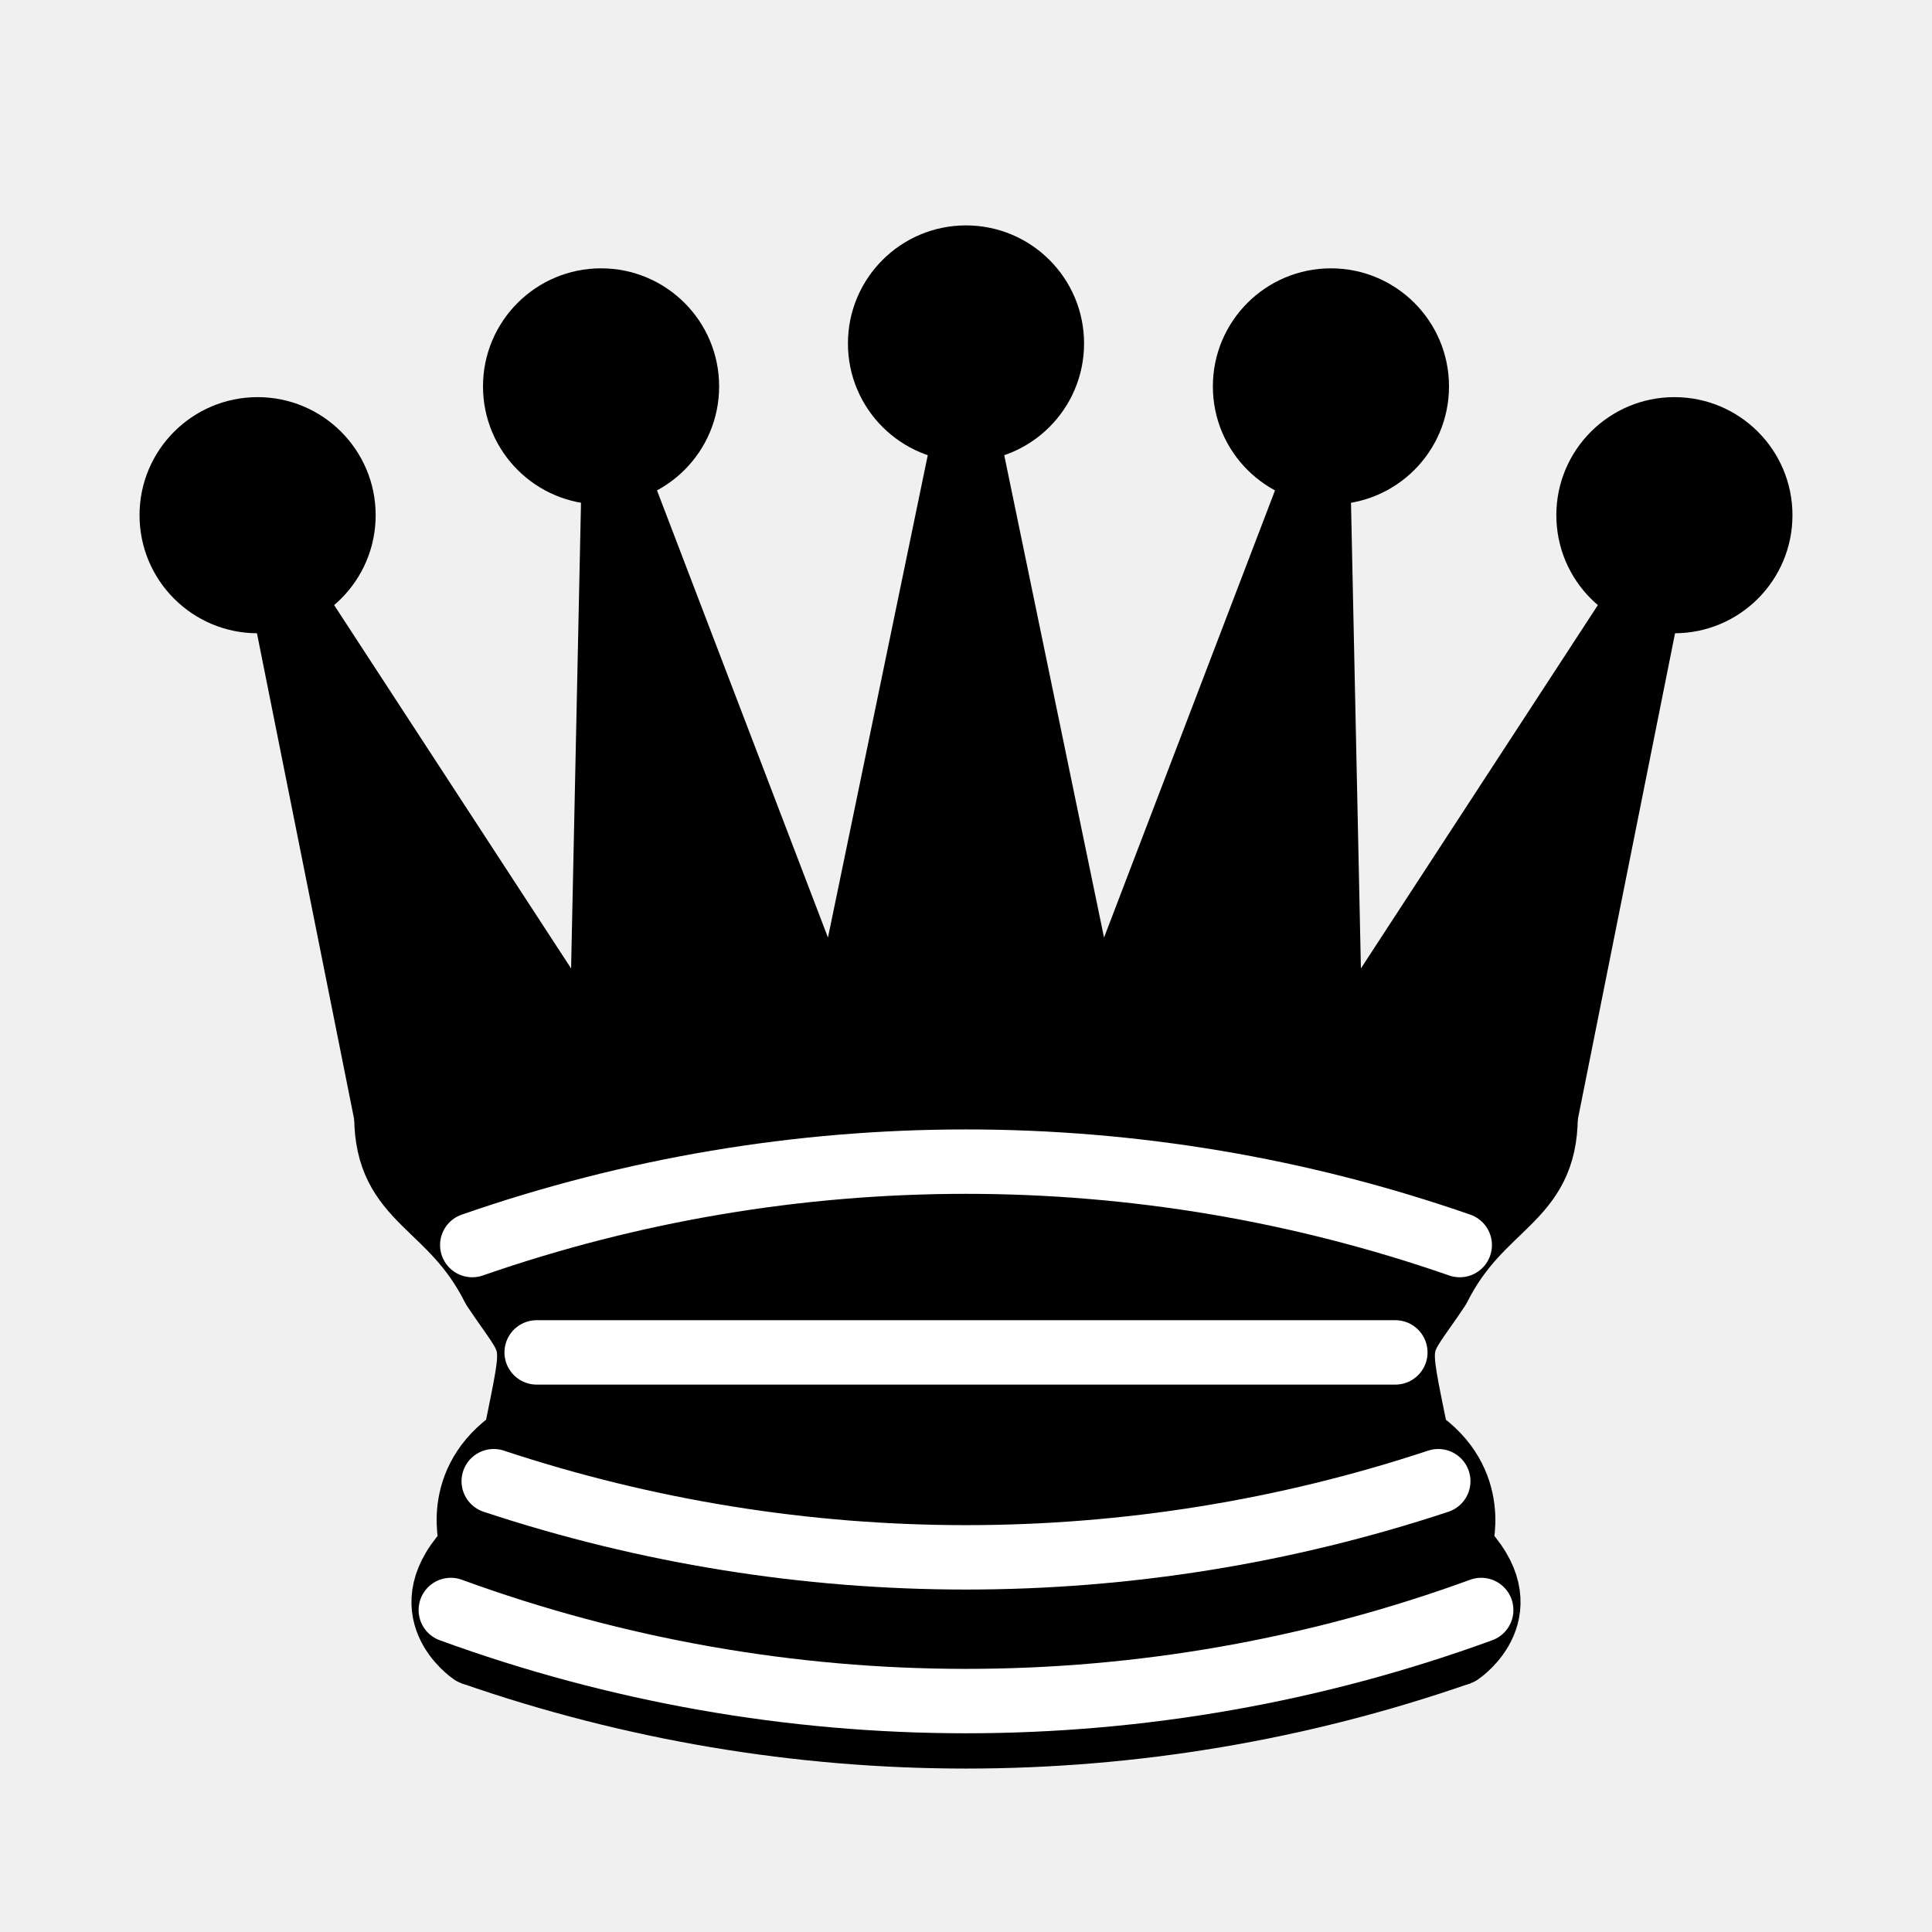
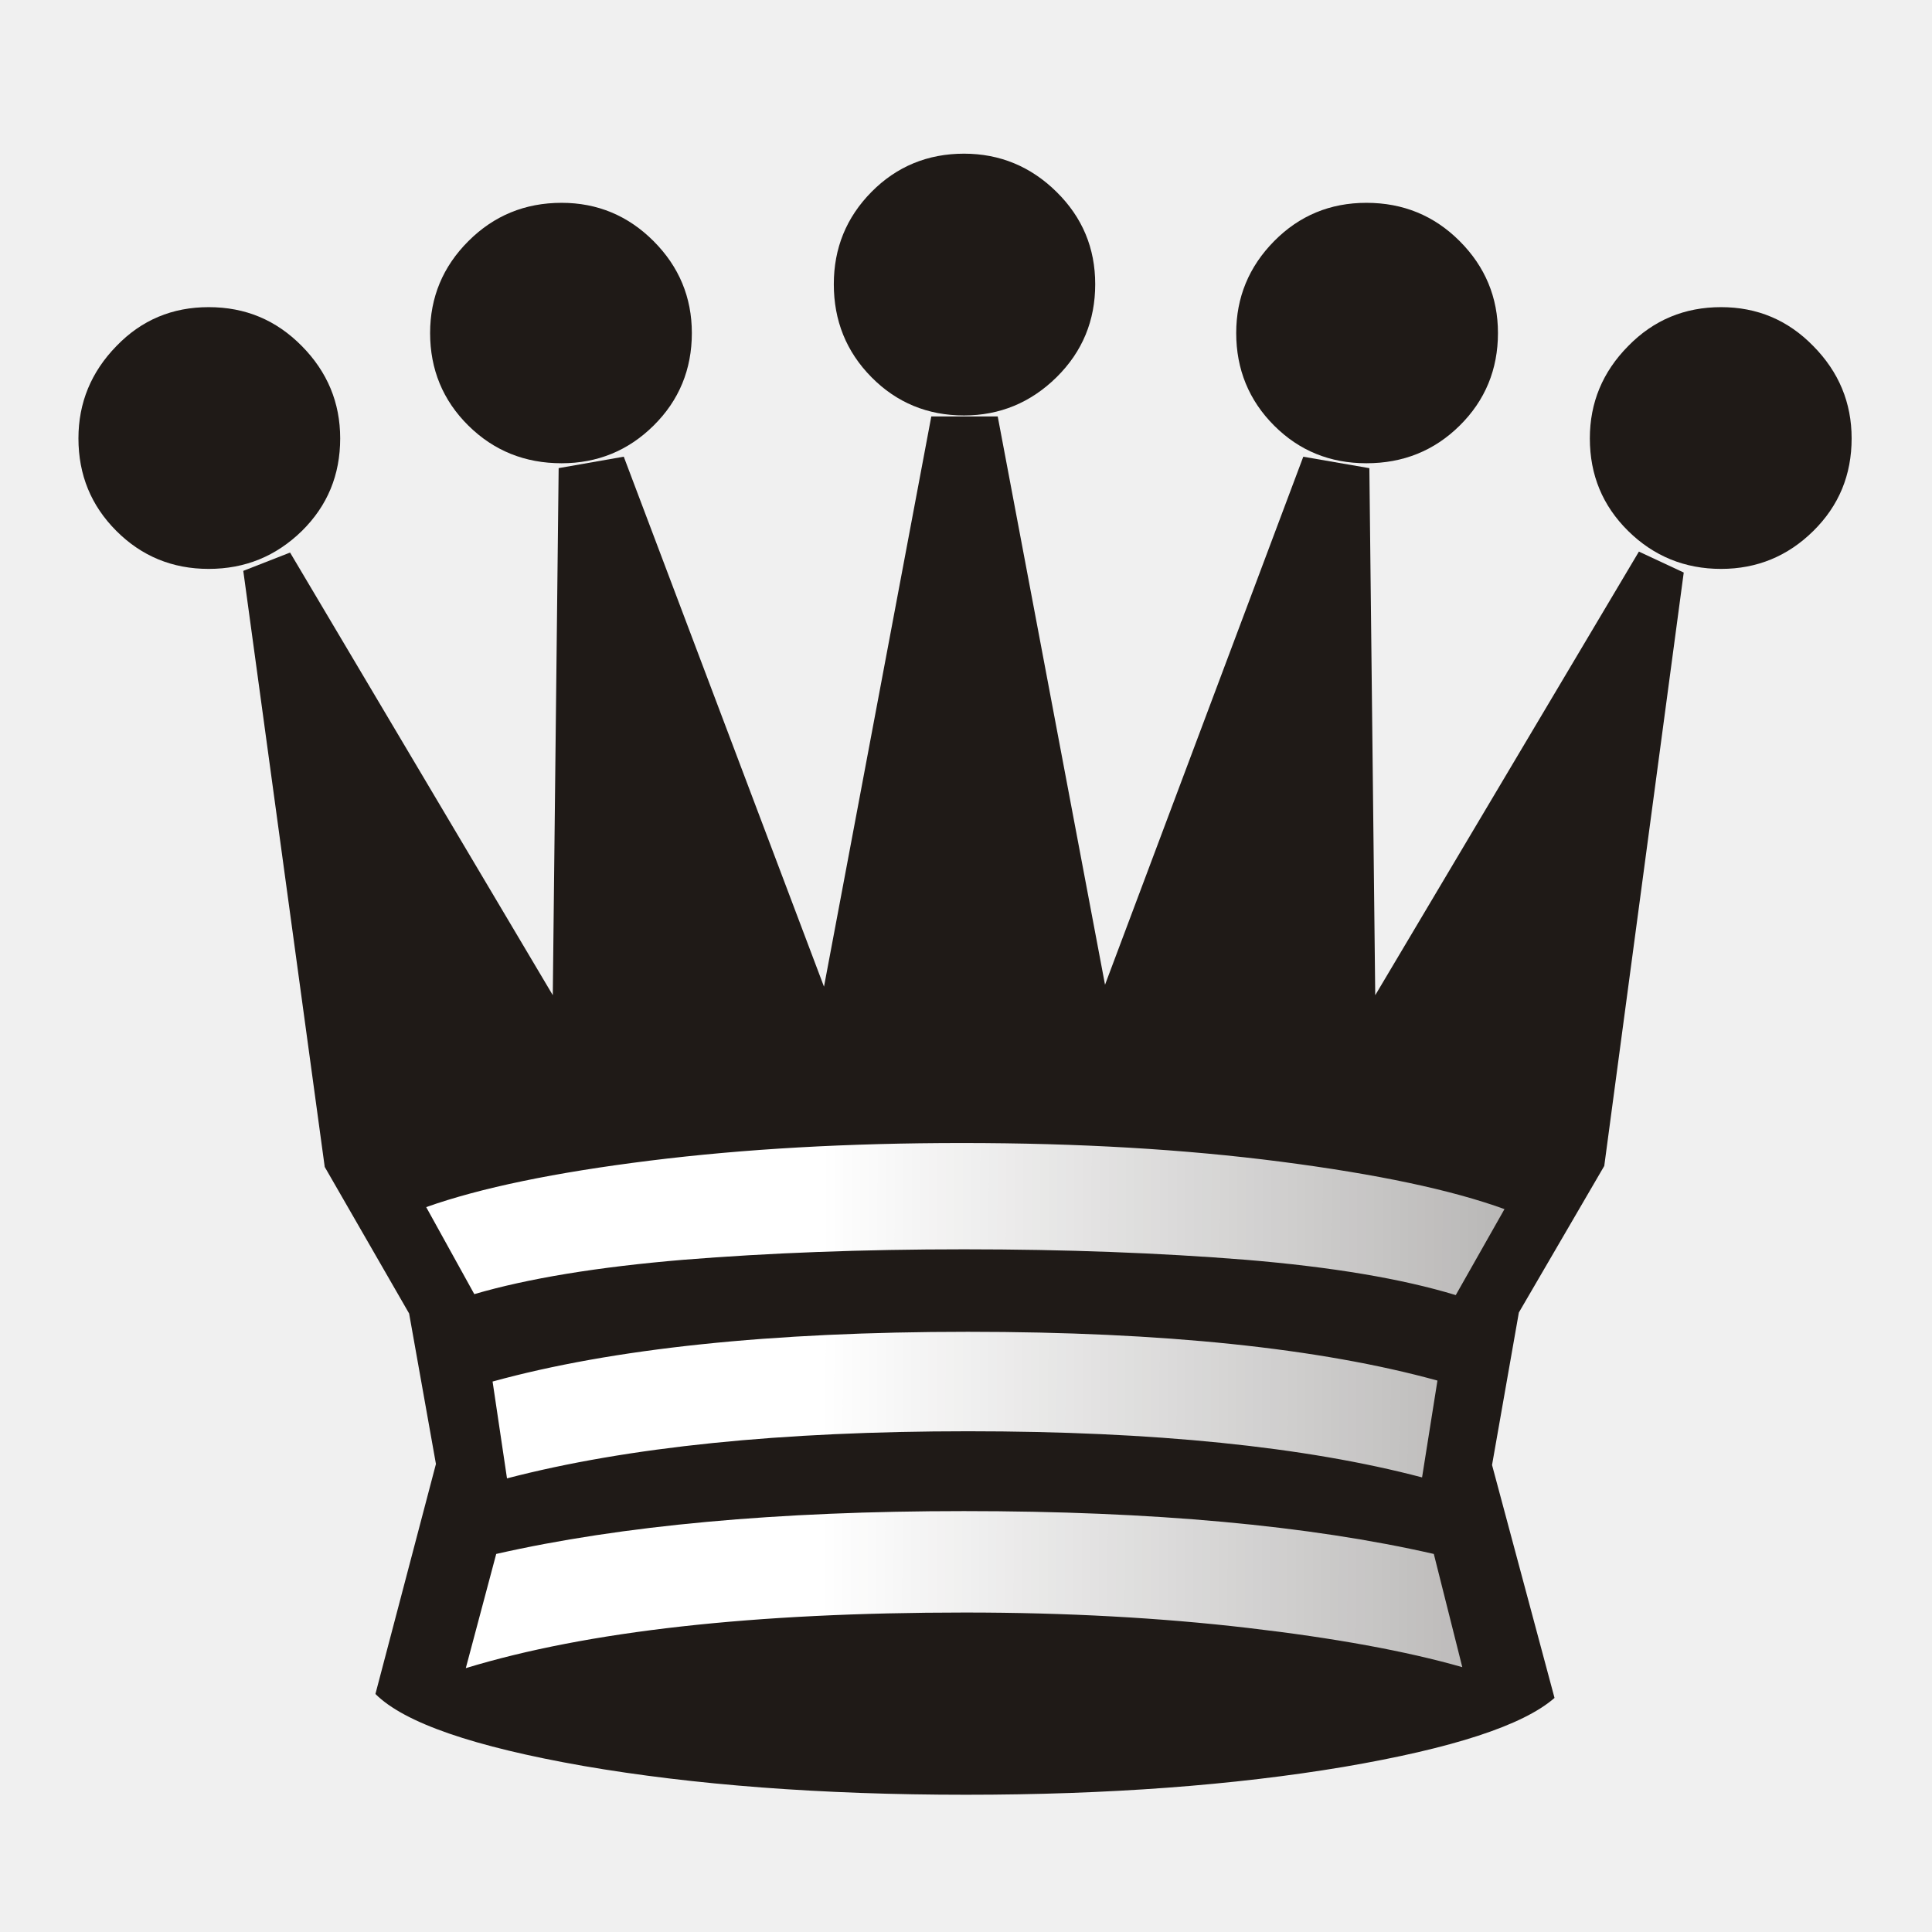
- <svg xmlns="http://www.w3.org/2000/svg" version="1.1" width="45" height="45">
-   <g style="opacity:1; fill:000000; fill-opacity:1; fill-rule:evenodd; stroke:#000000; stroke-width:1.5; stroke-linecap:round;stroke-linejoin:round;stroke-miterlimit:4; stroke-dasharray:none; stroke-opacity:1;">
-     <g style="fill:#000000; stroke:none;">
-       <circle cx="6" cy="12" r="2.75" />
-       <circle cx="14" cy="9" r="2.75" />
-       <circle cx="22.5" cy="8" r="2.75" />
-       <circle cx="31" cy="9" r="2.75" />
-       <circle cx="39" cy="12" r="2.75" />
-     </g>
-     <path d="M 9,26 C 17.5,24.5 30,24.5 36,26 L 38.5,13.5 L 31,25 L 30.7,10.9 L 25.5,24.5 L 22.5,10 L 19.5,24.5 L 14.3,10.9 L 14,25 L 6.5,13.5 L 9,26 z" style="stroke-linecap:butt; stroke:#000000;" />
-     <path d="M 9,26 C 9,28 10.5,28 11.5,30 C 12.5,31.5 12.5,31 12,33.5 C 10.5,34.5 11,36 11,36 C 9.5,37.5 11,38.5 11,38.5 C 17.5,39.5 27.5,39.5 34,38.5 C 34,38.5 35.5,37.5 34,36 C 34,36 34.5,34.5 33,33.5 C 32.5,31 32.5,31.5 33.5,30 C 34.5,28 36,28 36,26 C 27.5,24.5 17.5,24.5 9,26 z" style="stroke-linecap:butt;" />
-     <path d="M 11,38.5 A 35,35 1 0 0 34,38.5" style="fill:none; stroke:#000000; stroke-linecap:butt;" />
-     <path d="M 11,29 A 35,35 1 0 1 34,29" style="fill:none; stroke:#ffffff;" />
-     <path d="M 12.5,31.5 L 32.5,31.5" style="fill:none; stroke:#ffffff;" />
-     <path d="M 11.5,34.5 A 35,35 1 0 0 33.5,34.5" style="fill:none; stroke:#ffffff;" />
-     <path d="M 10.5,37.5 A 35,35 1 0 0 34.5,37.5" style="fill:none; stroke:#ffffff;" />
+ <svg xmlns="http://www.w3.org/2000/svg" xmlns:xlink="http://www.w3.org/1999/xlink" xml:space="preserve" width="50mm" height="50mm" shape-rendering="geometricPrecision" text-rendering="geometricPrecision" image-rendering="optimizeQuality" fill-rule="evenodd" clip-rule="evenodd" viewBox="0 0 50 50" id="svg2">
+   <defs id="defs21">
+     <linearGradient id="linearGradient2175">
+       <stop style="stop-color:#ffffff;stop-opacity:1;" offset="0" id="stop2177" />
+       <stop style="stop-color:#ffffff;stop-opacity:0;" offset="1" id="stop2179" />
+     </linearGradient>
+     <linearGradient xlink:href="#linearGradient2175" id="linearGradient2181" x1="21.253" y1="37.224" x2="77.764" y2="37.36" gradientUnits="userSpaceOnUse" />
+   </defs>
+   <g id="Layer_x0020_1">
+     <path fill="#1F1A17" d="M24.949 10.752c-0.94,0 -1.744,-0.33 -2.396,-0.991 -0.652,-0.66 -0.974,-1.465 -0.974,-2.405 0,-0.931 0.322,-1.727 0.974,-2.388 0.652,-0.66 1.456,-0.991 2.396,-0.991 0.923,0 1.727,0.33 2.396,0.991 0.669,0.66 0.999,1.456 0.999,2.388 0,0.94 -0.33,1.744 -0.999,2.405 -0.669,0.66 -1.473,0.991 -2.396,0.991z" id="path6" />
+     <path fill="#1F1A17" d="M40.231 43.942c-0.813,0.711 -2.633,1.304 -5.461,1.786 -2.828,0.474 -6.088,0.72 -9.771,0.72 -3.751,0 -7.053,-0.254 -9.898,-0.745 -2.845,-0.499 -4.64,-1.118 -5.385,-1.863l1.566 -5.952 -0.694 -3.895 -2.184 -3.793 -2.108 -15.426 1.211 -0.474 6.799 11.455 0.152 -13.64 1.685 -0.296 5.182 13.716 2.777 -14.757 1.719 0 2.777 14.707 5.131 -13.665 1.71 0.296 0.152 13.64 6.824 -11.481 1.16 0.542 -2.057 15.358 -2.21 3.793 -0.694 3.946 1.617 6.028z" id="path8" />
+     <path fill="#1F1A17" d="M14.535 11.989c-0.948,0 -1.753,-0.322 -2.413,-0.974 -0.66,-0.652 -0.991,-1.456 -0.991,-2.396 0,-0.923 0.33,-1.719 0.991,-2.379 0.66,-0.66 1.465,-0.991 2.413,-0.991 0.923,0 1.719,0.33 2.379,0.991 0.66,0.66 0.991,1.456 0.991,2.379 0,0.94 -0.33,1.744 -0.991,2.396 -0.66,0.652 -1.456,0.974 -2.379,0.974z" id="path10" />
+     <path fill="#1F1A17" d="M35.363 11.989c-0.94,0 -1.736,-0.322 -2.388,-0.974 -0.652,-0.652 -0.982,-1.456 -0.982,-2.396 0,-0.923 0.33,-1.719 0.982,-2.379 0.652,-0.66 1.448,-0.991 2.388,-0.991 0.948,0 1.753,0.33 2.413,0.991 0.66,0.66 0.991,1.456 0.991,2.379 0,0.94 -0.33,1.744 -0.991,2.396 -0.66,0.652 -1.465,0.974 -2.413,0.974z" id="path12" />
+     <path fill="#1F1A17" d="M5.4 14.723c-0.94,0 -1.736,-0.33 -2.388,-0.982 -0.652,-0.652 -0.982,-1.448 -0.982,-2.396 0,-0.923 0.33,-1.719 0.982,-2.388 0.652,-0.677 1.448,-1.008 2.388,-1.008 0.948,0 1.744,0.33 2.413,1.008 0.66,0.669 0.991,1.465 0.991,2.388 0,0.948 -0.33,1.744 -0.991,2.396 -0.669,0.652 -1.465,0.982 -2.413,0.982z" id="path14" />
+     <path fill="#1F1A17" d="M44.541 14.723c-0.94,0 -1.744,-0.33 -2.405,-0.982 -0.66,-0.652 -0.991,-1.448 -0.991,-2.396 0,-0.923 0.33,-1.719 0.991,-2.388 0.66,-0.677 1.465,-1.008 2.405,-1.008 0.931,0 1.727,0.33 2.388,1.008 0.66,0.669 0.991,1.465 0.991,2.388 0,0.948 -0.33,1.744 -0.991,2.396 -0.66,0.652 -1.456,0.982 -2.388,0.982z" id="path16" />
+     <path fill="white" d="M37.2 35.729c-3.04,-0.838 -7.095,-1.262 -12.15,-1.262 -5.097,0 -9.195,0.432 -12.302,1.287l0.373 2.506c3.124,-0.813 7.095,-1.219 11.93,-1.219 4.809,0 8.729,0.398 11.752,1.194l0.398 -2.506zm1.736 -4.437c-1.372,-0.499 -3.302,-0.906 -5.791,-1.228 -2.489,-0.322 -5.232,-0.483 -8.246,-0.483 -2.946,0 -5.639,0.152 -8.086,0.457 -2.447,0.305 -4.377,0.703 -5.783,1.202l1.245 2.252c1.389,-0.406 3.192,-0.703 5.41,-0.889 2.21,-0.178 4.631,-0.271 7.264,-0.271 2.633,0 5.063,0.093 7.29,0.271 2.235,0.186 4.047,0.491 5.436,0.914l1.262 -2.227zm-1.092 11.853l-0.737 -2.929c-3.226,-0.737 -7.281,-1.109 -12.158,-1.109 -4.826,0 -8.865,0.372 -12.107,1.109l-0.787 2.955c3.141,-0.957 7.442,-1.439 12.92,-1.439 2.625,0 5.072,0.136 7.315,0.398 2.252,0.262 4.106,0.601 5.554,1.016z" id="path18" style="fill-opacity:1.0;fill:url(#linearGradient2181)" />
  </g>
</svg>
